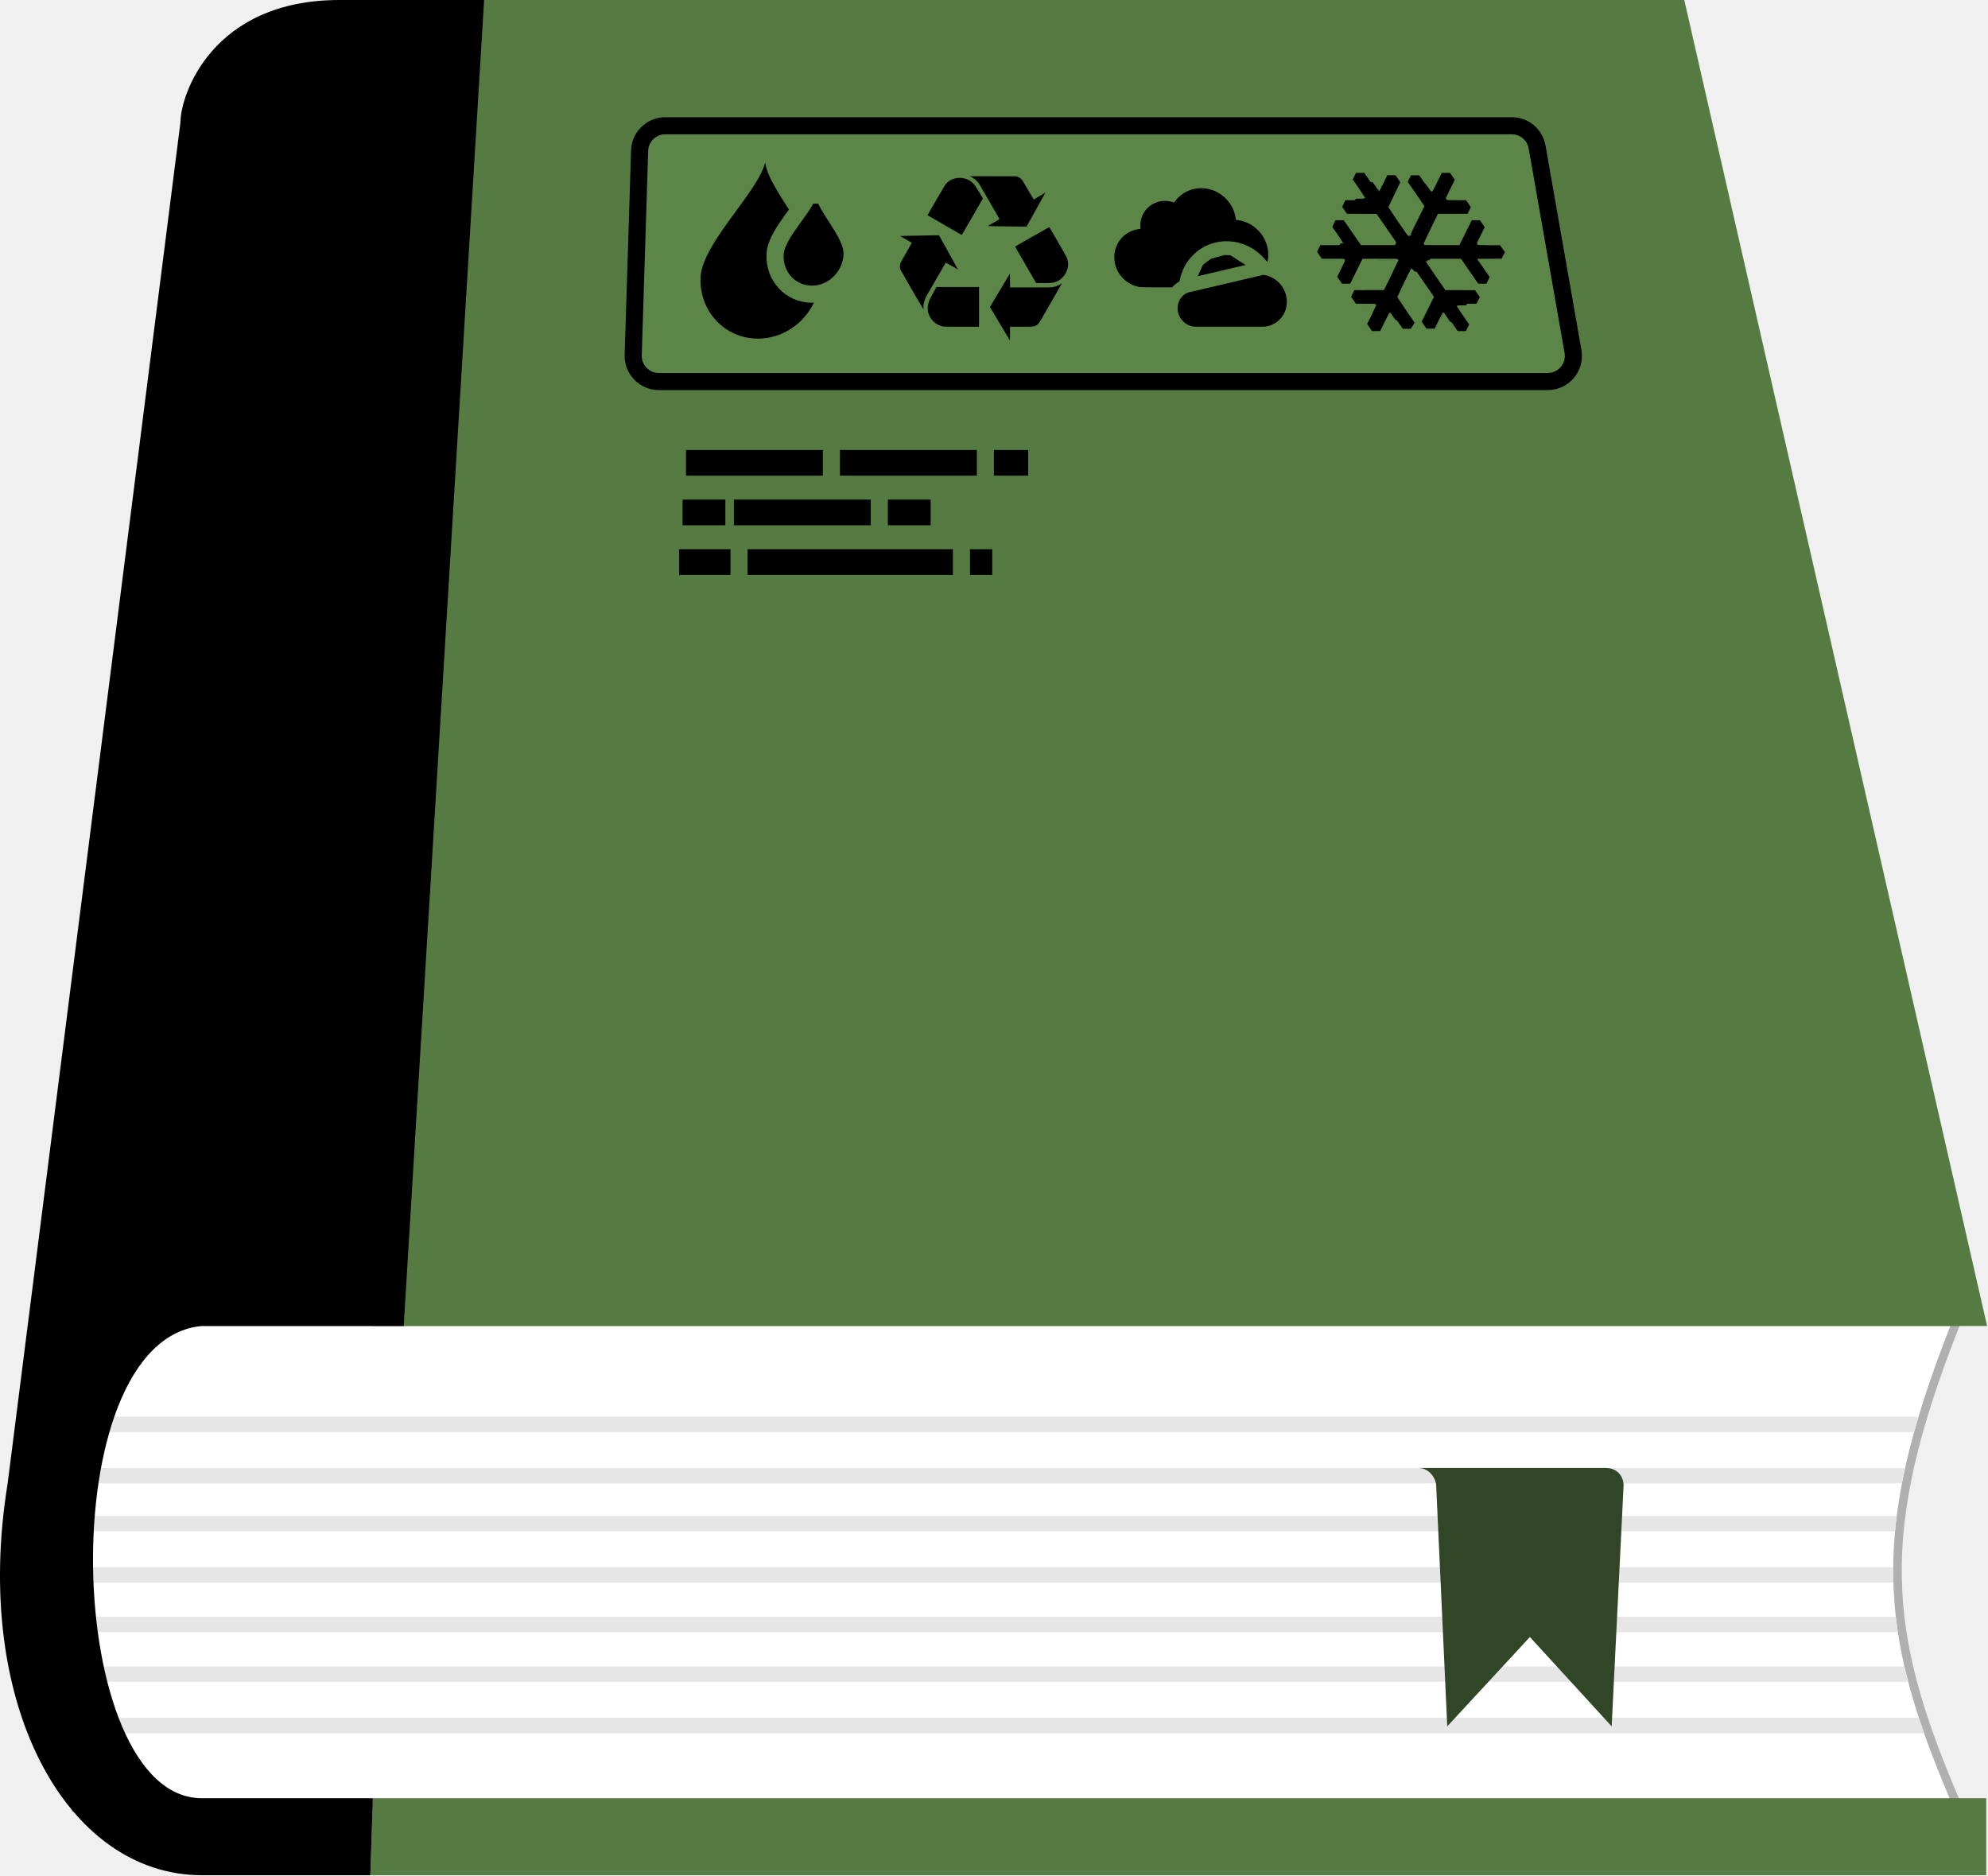
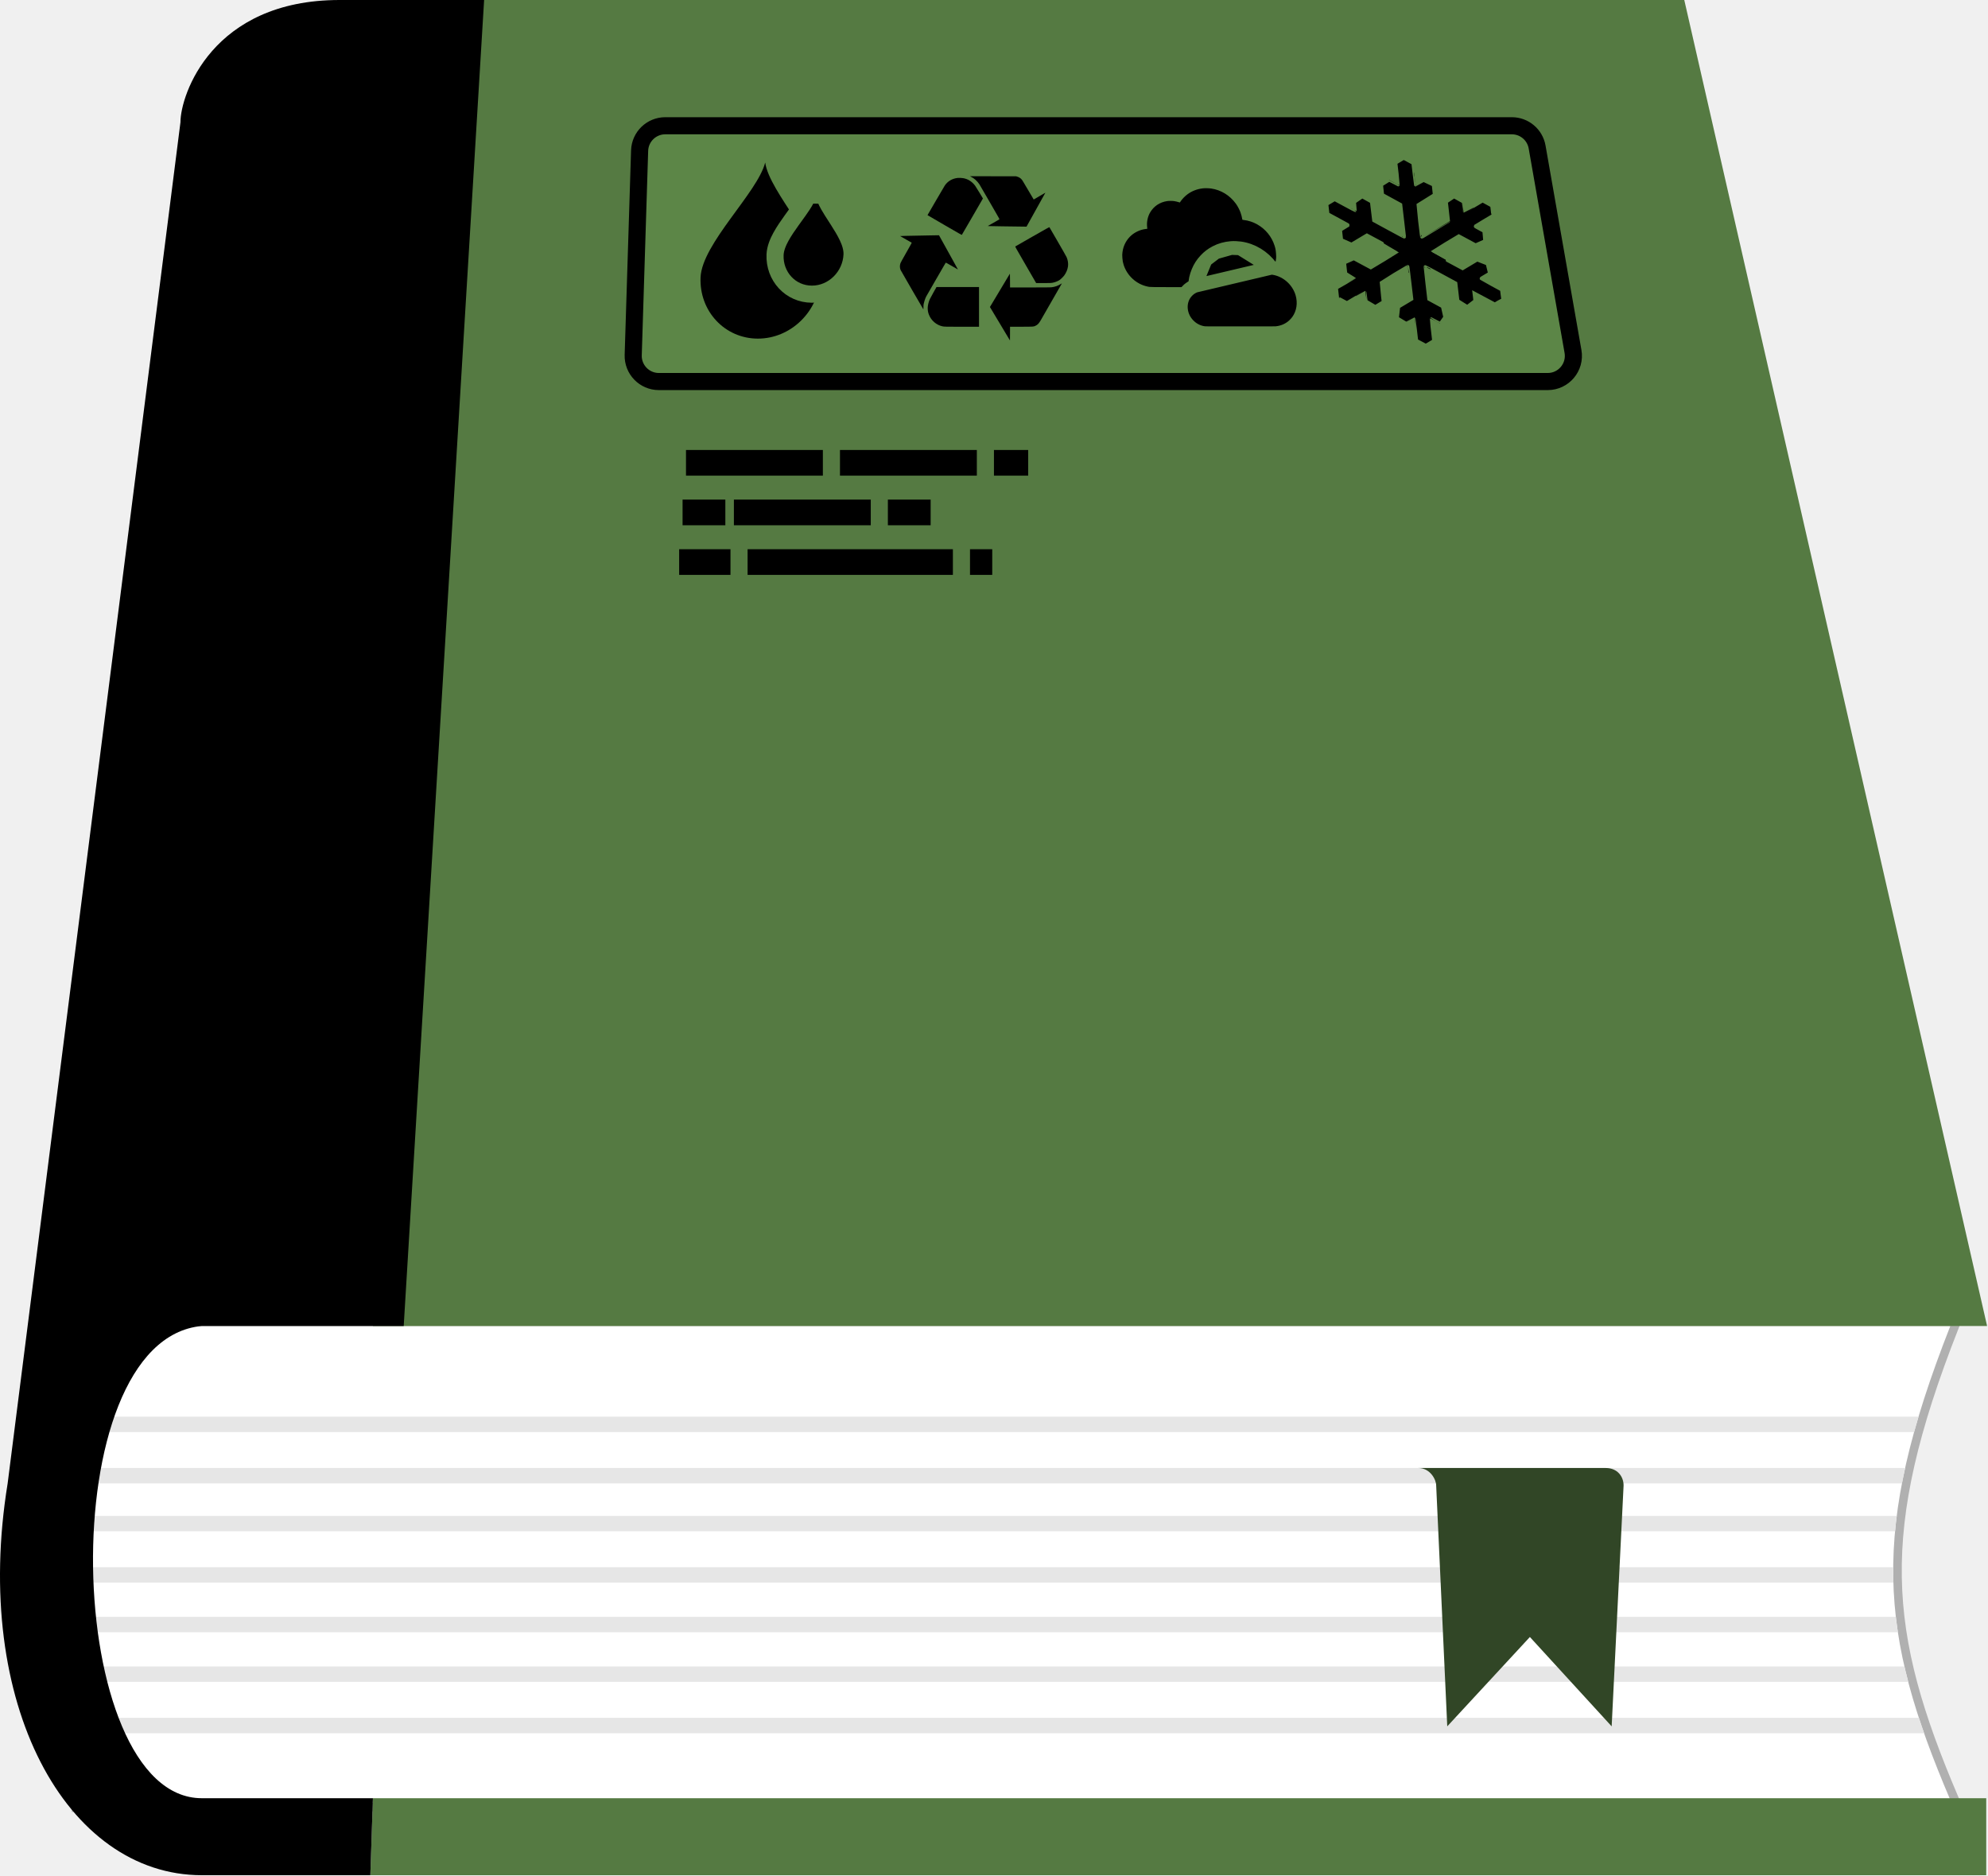
<svg xmlns="http://www.w3.org/2000/svg" width="1162" height="1096" viewBox="0 0 1162 1096" fill="none">
  <path d="M46.971 772.5H44.471V775V1054V1056.5L46.976 1056.5L1139.98 1054.5L1143.75 1054.49L1142.27 1051.02C1121.52 1002.42 1109.83 963.581 1109.12 922.015C1108.41 880.439 1118.69 835.895 1142.3 775.916L1143.64 772.5H1139.97H46.971Z" fill="white" stroke="#B0B0B0" stroke-width="5" />
-   <path fill-rule="evenodd" clip-rule="evenodd" d="M46.971 837V828H1121.39C1120.48 831.038 1119.61 834.038 1118.79 837H46.971ZM46.971 867V858H1113.55C1112.88 861.035 1112.26 864.034 1111.69 867H46.971ZM46.971 895V886H1108.65C1108.27 889.028 1107.94 892.027 1107.67 895H46.971ZM46.971 925V916H1106.59C1106.57 919.016 1106.6 922.015 1106.69 925H46.971ZM46.971 954V945H1108.12C1108.47 948.002 1108.86 951 1109.32 954H46.971ZM46.971 983V974H1113.14C1113.83 976.987 1114.57 979.985 1115.36 983H46.971ZM46.971 1013V1004H1121.58C1122.55 1006.97 1123.57 1009.97 1124.64 1013H46.971Z" fill="#E6E6E6" />
+   <path fill-rule="evenodd" clip-rule="evenodd" d="M46.971 837V828L1121.39 828C1120.48 831.038 1119.61 834.038 1118.79 837H46.971ZM46.971 867V858H1113.55C1112.88 861.035 1112.26 864.034 1111.69 867H46.971ZM46.971 895V886H1108.65C1108.27 889.028 1107.94 892.027 1107.67 895H46.971ZM46.971 925V916H1106.59C1106.57 919.016 1106.6 922.015 1106.69 925H46.971ZM46.971 954V945H1108.12C1108.47 948.002 1108.86 951 1109.32 954H46.971ZM46.971 983V974H1113.14C1113.83 976.987 1114.57 979.985 1115.36 983H46.971ZM46.971 1013V1004H1121.58C1122.55 1006.97 1123.57 1009.97 1124.64 1013H46.971Z" fill="#E6E6E6" />
  <path d="M217.971 1051H1160.97V1096H216.471L217.971 1051Z" fill="#557A42" />
  <path d="M264.971 0H984.471L1161.47 775H217.971L264.971 0Z" fill="#557A42" />
  <path d="M105.471 71.5C105.471 55.5 123.971 -1.55568e-05 198.471 0H282.971L235.971 775H117.971C29.471 783 36.938 1051 117.971 1051H217.971L216.471 1096H117.971C38.971 1096 -16.529 996 4.471 867L105.471 71.5Z" fill="black" />
  <path d="M396.971 328.5H579.971" stroke="black" stroke-width="15" stroke-dasharray="30 10 120 10" />
  <path d="M398.971 299.5H546.971" stroke="black" stroke-width="15" stroke-dasharray="25 5 80 10" />
  <path d="M400.971 270.5H600.971" stroke="black" stroke-width="15" stroke-dasharray="80 10" />
-   <path d="M388.854 73.5H883.676C890.96 73.5 897.191 78.733 898.45 85.906L919.428 205.406C921.04 214.588 913.976 223 904.654 223H385.108C376.64 223 369.85 215.994 370.115 207.53L373.861 88.03C374.115 79.933 380.753 73.5 388.854 73.5Z" fill="#5C8647" stroke="black" stroke-width="10" />
+   <path d="M919.428 205.406C921.04 214.588 913.976 223 904.654 223H385.108C376.64 223 369.85 215.994 370.115 207.53L373.861 88.03C374.115 79.933 380.753 73.5 388.854 73.5H883.676C890.96 73.5 897.191 78.732 898.45 85.906L919.428 205.406Z" fill="#5C8647" stroke="black" stroke-width="10" />
  <path d="M839.456 868.218C839.456 864.812 835.971 858 829 858H938.544C945.515 858 949 863.109 949 868.218L942.029 1009L894.228 956.775L845.929 1009L839.456 868.218Z" fill="#314626" />
  <mask id="path-11-inside-1_302_12" fill="white">
-     <path d="M801.361 194.429C801.144 194.186 798.027 189.633 798.018 189.546C798.013 189.494 799.212 187.009 800.677 184.029C802.152 181.049 803.354 178.598 803.352 178.581C803.351 178.564 800.797 178.538 797.676 178.529L791.994 178.503L790.284 176.027L788.575 173.559L788.806 173.064C788.937 172.794 789.483 171.673 790.022 170.57L791.005 168.563L799.671 168.537L808.337 168.511L812.333 160.395C814.537 155.938 816.337 152.271 816.336 152.254C816.334 152.237 811.986 152.228 806.675 152.237L797.018 152.263L796.733 152.828C796.58 153.14 794.968 156.407 793.151 160.083L789.854 166.773L786.886 166.799L783.907 166.816L782.187 164.331L780.468 161.846L782.788 157.155C784.065 154.565 785.112 152.402 785.123 152.341C785.139 152.237 784.051 152.219 778.625 152.219L772.112 152.211L770.402 149.734L768.7 147.258L769.91 144.79L771.127 142.314H777.64C781.786 142.314 784.14 142.279 784.135 142.227C784.131 142.184 782.652 140.012 780.85 137.405L777.566 132.67L778.783 130.193L780.001 127.717H782.99L785.979 127.726L791.006 134.998L796.033 142.271L805.695 142.297C813.428 142.314 815.354 142.297 815.31 142.21C815.278 142.149 812.748 138.482 809.688 134.06L804.12 126.023L795.447 125.979L786.766 125.936L785.046 123.451L783.335 120.966L784.552 118.481L785.777 115.996L791.456 115.987C794.576 115.987 797.125 115.97 797.122 115.944C797.12 115.918 795.419 113.441 793.332 110.435L789.554 104.97L790.77 102.485L791.988 100.009H794.968H797.948L801.726 105.474C803.804 108.48 805.529 110.93 805.553 110.904C805.586 110.887 806.661 108.741 807.945 106.134L810.269 101.39L813.243 101.416L816.216 101.434L817.935 103.91C819.46 106.117 819.638 106.404 819.557 106.56C819.068 107.464 812.49 120.905 812.497 120.975C812.502 121.027 815.026 124.719 818.116 129.177C822.927 136.128 823.741 137.257 823.815 137.127C824.076 136.667 831.764 120.983 831.743 120.949C831.73 120.914 829.589 117.803 826.979 114.032C824.368 110.253 822.107 106.994 821.954 106.777L821.686 106.378L822.904 103.91L824.122 101.434H827.102H830.073L833.36 106.186C835.162 108.802 836.655 110.939 836.682 110.948C836.708 110.948 837.935 108.48 839.424 105.474L842.123 100L845.096 100.017L848.07 100.043L849.736 102.433C850.727 103.849 851.401 104.892 851.403 104.996C851.395 105.092 850.218 107.542 848.789 110.444C847.351 113.346 846.165 115.787 846.146 115.857C846.113 115.97 846.772 115.987 851.787 116.005L857.461 116.031L859.18 118.507C860.438 120.314 860.875 121.009 860.833 121.114C860.796 121.183 860.241 122.304 859.607 123.59L858.437 125.936L849.78 125.962L841.113 125.979L837.126 134.095C834.922 138.552 833.132 142.227 833.135 142.262C833.138 142.288 837.478 142.306 842.789 142.297L852.428 142.271L856.017 134.998L859.605 127.717H862.585H865.565L867.275 130.193L868.985 132.67L866.825 137.031C865.644 139.438 864.579 141.593 864.461 141.819C864.306 142.114 864.276 142.245 864.357 142.271C864.421 142.297 867.377 142.323 870.92 142.34L877.356 142.358L879.022 144.747C879.932 146.059 880.684 147.18 880.699 147.241C880.704 147.293 880.168 148.431 879.521 149.76L878.323 152.176L871.789 152.219L865.246 152.263L867.865 156.042C869.308 158.119 870.802 160.274 871.182 160.839L871.879 161.846L870.671 164.331L869.453 166.808H866.473L863.494 166.816L858.466 159.535L853.43 152.263L843.769 152.237C837.361 152.228 834.119 152.245 834.152 152.306C834.165 152.35 836.695 156.025 839.766 160.465L845.347 168.546L854.018 168.572L862.698 168.598L864.408 171.074C865.647 172.864 866.104 173.585 866.061 173.681C866.024 173.75 865.47 174.871 864.835 176.157L863.675 178.503L858.006 178.529C854.895 178.538 852.348 178.572 852.351 178.598C852.353 178.624 853.471 180.258 854.832 182.222C856.194 184.194 857.893 186.644 858.601 187.678L859.9 189.555L858.682 192.023L857.455 194.49L854.494 194.507L851.525 194.534L847.747 189.06C845.659 186.045 843.942 183.586 843.915 183.586C843.88 183.586 842.805 185.732 841.523 188.347L839.173 193.1H836.21H833.248L831.538 190.624C830.065 188.504 829.835 188.13 829.898 187.974C829.941 187.878 831.356 185.002 833.041 181.587C834.726 178.173 836.309 174.967 836.557 174.463L837.009 173.542L831.369 165.4C828.277 160.925 825.715 157.285 825.684 157.328C825.559 157.476 817.718 173.463 817.726 173.542C817.731 173.594 819.977 176.878 822.72 180.84C825.464 184.811 827.717 188.078 827.729 188.104C827.741 188.139 827.198 189.286 826.527 190.65L825.294 193.143H822.366H819.43L819.205 192.822C819.082 192.648 817.599 190.511 815.91 188.069C814.221 185.628 812.805 183.638 812.762 183.647C812.719 183.655 811.48 186.097 810.015 189.077L807.345 194.49L804.403 194.516C802.108 194.534 801.43 194.507 801.361 194.429Z" />
+     <path d="M781.213 168.41C781.178 168.485 781.766 173.749 781.844 174.056C781.868 174.154 782.478 174.512 784.597 175.639L787.317 177.08L792.481 173.991C795.321 172.288 797.682 170.912 797.726 170.926C797.769 170.94 798.076 173.268 798.407 176.099L803.896 179.327L808.624 176.468C808.519 175.567 808.407 174.597 808.289 173.587C807.749 168.991 807.328 165.195 807.349 165.15C807.381 165.082 822.595 155.937 822.784 155.879C822.834 155.859 823.368 160.103 823.972 165.29L825.083 174.736L824.207 175.262C823.726 175.55 820.666 177.379 817.407 179.327L816.656 185.952L821.824 189.059C824.312 187.562 826.375 186.346 826.407 186.363C826.432 186.377 826.78 189.236 827.191 192.734L827.926 199.078L830.67 200.533L833.401 201.99L835.765 200.587L838.121 199.18L837.865 197.002C837.732 195.807 837.396 192.964 837.131 190.678C836.862 188.399 836.651 186.511 836.662 186.488C836.673 186.465 839.033 187.703 841.898 189.243L844.625 185.371L843.218 179.139L835.253 174.805L834.165 165.438C833.563 160.289 833.075 156.033 833.085 155.991C833.086 155.925 836.075 157.522 841.964 160.715L850.837 165.539L851.828 173.976L852.04 175.799L857.64 179.327L862.221 175.799L861.703 171.413L873.774 177.843L876.084 176.468C877.345 175.705 878.408 175.043 878.429 174.998C878.446 174.941 878.316 173.653 878.135 172.13L877.798 169.352L871.889 166.139C868.639 164.363 865.933 162.872 865.888 162.819C865.826 162.758 865.919 162.667 866.209 162.502C866.431 162.377 868.489 161.148 870.78 159.772L869.402 154.141L863.415 151.806L854.917 156.889L846.039 152.119C841.15 149.486 837.167 147.314 837.178 147.291C837.192 147.261 840.678 145.153 844.936 142.612L852.665 137.973L860.645 142.268L862.493 143.26L867.968 140.858L867.475 135.142C862.871 132.635 862.274 132.293 862.36 132.217C862.413 132.17 864.726 130.768 867.501 129.115C870.268 127.458 872.576 126.044 872.632 125.97C872.682 125.884 872.585 124.698 872.382 123.05L872.046 120.272L869.324 118.773L866.598 117.281L861.376 120.405C858.502 122.117 856.138 123.52 856.114 123.507C856.093 123.487 855.791 121.001 855.442 117.971L849.905 114.869L845.27 117.971C845.387 118.974 845.515 120.067 845.647 121.2C846.16 125.574 846.572 129.177 846.566 129.211C846.568 129.25 831.648 138.223 831.177 138.469C831.043 138.538 830.86 137.212 829.915 129.15C829.304 123.977 828.832 119.71 828.853 119.665C828.872 119.625 834.462 116.249 838.51 113.821L837.886 108.039L832.094 105.295C829.609 106.783 827.546 108 827.507 107.997C827.472 108.007 827.112 105.15 826.706 101.665L825.967 95.328L820.485 92.365L818.126 93.78L815.763 95.202L816.502 101.539C816.917 105.029 817.242 107.895 817.231 107.918C817.221 107.94 814.868 106.687 811.998 105.136L807.388 108.039L808.012 113.821L818.622 119.619L819.719 128.944C820.321 134.073 820.812 138.322 820.811 138.388C820.808 138.481 819.027 137.537 811.924 133.679L803.052 128.855L801.726 117.924L796.224 114.869L791.61 118.078C791.919 120.759 792.147 122.87 792.131 122.904C792.109 122.949 789.927 121.807 786.114 119.746L780.125 116.509L777.765 117.924L775.418 119.336L775.743 122.202L776.076 125.072L782.062 128.317C787.052 131.014 788.044 131.57 787.977 131.647C787.936 131.691 785.89 132.935 783.421 134.413L784.048 140.222L789.984 142.852L791.485 141.953C794.996 139.858 798.114 137.994 798.411 137.815L798.956 137.496L807.85 142.275C812.739 144.908 816.733 147.077 816.726 147.092C816.719 147.107 813.228 149.203 808.97 151.744L801.233 156.379L791.335 151.064L785.797 153.536L786.414 159.252C789.28 160.811 791.615 162.101 791.608 162.116C791.601 162.131 789.268 163.532 786.421 165.231C783.581 166.934 781.235 168.365 781.213 168.41Z" />
  </mask>
-   <path d="M801.361 194.429C801.144 194.186 798.027 189.633 798.018 189.546C798.013 189.494 799.212 187.009 800.677 184.029C802.152 181.049 803.354 178.598 803.352 178.581C803.351 178.564 800.797 178.538 797.676 178.529L791.994 178.503L790.284 176.027L788.575 173.559L788.806 173.064C788.937 172.794 789.483 171.673 790.022 170.57L791.005 168.563L799.671 168.537L808.337 168.511L812.333 160.395C814.537 155.938 816.337 152.271 816.336 152.254C816.334 152.237 811.986 152.228 806.675 152.237L797.018 152.263L796.733 152.828C796.58 153.14 794.968 156.407 793.151 160.083L789.854 166.773L786.886 166.799L783.907 166.816L782.187 164.331L780.468 161.846L782.788 157.155C784.065 154.565 785.112 152.402 785.123 152.341C785.139 152.237 784.051 152.219 778.625 152.219L772.112 152.211L770.402 149.734L768.7 147.258L769.91 144.79L771.127 142.314H777.64C781.786 142.314 784.14 142.279 784.135 142.227C784.131 142.184 782.652 140.012 780.85 137.405L777.566 132.67L778.783 130.193L780.001 127.717H782.99L785.979 127.726L791.006 134.998L796.033 142.271L805.695 142.297C813.428 142.314 815.354 142.297 815.31 142.21C815.278 142.149 812.748 138.482 809.688 134.06L804.12 126.023L795.447 125.979L786.766 125.936L785.046 123.451L783.335 120.966L784.552 118.481L785.777 115.996L791.456 115.987C794.576 115.987 797.125 115.97 797.122 115.944C797.12 115.918 795.419 113.441 793.332 110.435L789.554 104.97L790.77 102.485L791.988 100.009H794.968H797.948L801.726 105.474C803.804 108.48 805.529 110.93 805.553 110.904C805.586 110.887 806.661 108.741 807.945 106.134L810.269 101.39L813.243 101.416L816.216 101.434L817.935 103.91C819.46 106.117 819.638 106.404 819.557 106.56C819.068 107.464 812.49 120.905 812.497 120.975C812.502 121.027 815.026 124.719 818.116 129.177C822.927 136.128 823.741 137.257 823.815 137.127C824.076 136.667 831.764 120.983 831.743 120.949C831.73 120.914 829.589 117.803 826.979 114.032C824.368 110.253 822.107 106.994 821.954 106.777L821.686 106.378L822.904 103.91L824.122 101.434H827.102H830.073L833.36 106.186C835.162 108.802 836.655 110.939 836.682 110.948C836.708 110.948 837.935 108.48 839.424 105.474L842.123 100L845.096 100.017L848.07 100.043L849.736 102.433C850.727 103.849 851.401 104.892 851.403 104.996C851.395 105.092 850.218 107.542 848.789 110.444C847.351 113.346 846.165 115.787 846.146 115.857C846.113 115.97 846.772 115.987 851.787 116.005L857.461 116.031L859.18 118.507C860.438 120.314 860.875 121.009 860.833 121.114C860.796 121.183 860.241 122.304 859.607 123.59L858.437 125.936L849.78 125.962L841.113 125.979L837.126 134.095C834.922 138.552 833.132 142.227 833.135 142.262C833.138 142.288 837.478 142.306 842.789 142.297L852.428 142.271L856.017 134.998L859.605 127.717H862.585H865.565L867.275 130.193L868.985 132.67L866.825 137.031C865.644 139.438 864.579 141.593 864.461 141.819C864.306 142.114 864.276 142.245 864.357 142.271C864.421 142.297 867.377 142.323 870.92 142.34L877.356 142.358L879.022 144.747C879.932 146.059 880.684 147.18 880.699 147.241C880.704 147.293 880.168 148.431 879.521 149.76L878.323 152.176L871.789 152.219L865.246 152.263L867.865 156.042C869.308 158.119 870.802 160.274 871.182 160.839L871.879 161.846L870.671 164.331L869.453 166.808H866.473L863.494 166.816L858.466 159.535L853.43 152.263L843.769 152.237C837.361 152.228 834.119 152.245 834.152 152.306C834.165 152.35 836.695 156.025 839.766 160.465L845.347 168.546L854.018 168.572L862.698 168.598L864.408 171.074C865.647 172.864 866.104 173.585 866.061 173.681C866.024 173.75 865.47 174.871 864.835 176.157L863.675 178.503L858.006 178.529C854.895 178.538 852.348 178.572 852.351 178.598C852.353 178.624 853.471 180.258 854.832 182.222C856.194 184.194 857.893 186.644 858.601 187.678L859.9 189.555L858.682 192.023L857.455 194.49L854.494 194.507L851.525 194.534L847.747 189.06C845.659 186.045 843.942 183.586 843.915 183.586C843.88 183.586 842.805 185.732 841.523 188.347L839.173 193.1H836.21H833.248L831.538 190.624C830.065 188.504 829.835 188.13 829.898 187.974C829.941 187.878 831.356 185.002 833.041 181.587C834.726 178.173 836.309 174.967 836.557 174.463L837.009 173.542L831.369 165.4C828.277 160.925 825.715 157.285 825.684 157.328C825.559 157.476 817.718 173.463 817.726 173.542C817.731 173.594 819.977 176.878 822.72 180.84C825.464 184.811 827.717 188.078 827.729 188.104C827.741 188.139 827.198 189.286 826.527 190.65L825.294 193.143H822.366H819.43L819.205 192.822C819.082 192.648 817.599 190.511 815.91 188.069C814.221 185.628 812.805 183.638 812.762 183.647C812.719 183.655 811.48 186.097 810.015 189.077L807.345 194.49L804.403 194.516C802.108 194.534 801.43 194.507 801.361 194.429Z" fill="black" stroke="#5C8647" stroke-width="2" mask="url(#path-11-inside-1_302_12)" />
-   <path d="M479.48 162.147C478.663 181.899 462.33 197.912 443 197.912C423.67 197.912 408.663 181.899 409.48 162.147C410.298 142.394 442.849 112.537 447.259 95C449.757 112.537 480.298 142.394 479.48 162.147Z" fill="black" />
-   <path d="M481.888 114.089L472.079 113.966C471.753 115.271 470.756 117.244 468.95 120.001C467.624 122.026 466.089 124.144 464.437 126.423C463.897 127.169 463.344 127.931 462.782 128.714C460.575 131.785 458.265 135.107 456.479 138.367C454.736 141.547 453.181 145.207 453.029 148.882C452.509 161.461 461.998 171.934 474.575 171.934C487.152 171.934 497.509 161.461 498.029 148.882C498.182 145.191 496.905 141.521 495.407 138.345C493.872 135.088 491.814 131.766 489.851 128.7C489.409 128.01 488.973 127.334 488.546 126.672C487.014 124.299 485.595 122.101 484.408 120.013C482.844 117.262 482.063 115.331 481.888 114.089Z" fill="black" stroke="#5C8647" stroke-width="10" />
+   <path d="M781.213 168.41C781.178 168.485 781.766 173.749 781.844 174.056C781.868 174.154 782.478 174.512 784.597 175.639L787.317 177.08L792.481 173.991C795.321 172.288 797.682 170.912 797.726 170.926C797.769 170.94 798.076 173.268 798.407 176.099L803.896 179.327L808.624 176.468C808.519 175.567 808.407 174.597 808.289 173.587C807.749 168.991 807.328 165.195 807.349 165.15C807.381 165.082 822.595 155.937 822.784 155.879C822.834 155.859 823.368 160.103 823.972 165.29L825.083 174.736L824.207 175.262C823.726 175.55 820.666 177.379 817.407 179.327L816.656 185.952L821.824 189.059C824.312 187.562 826.375 186.346 826.407 186.363C826.432 186.377 826.78 189.236 827.191 192.734L827.926 199.078L830.67 200.533L833.401 201.99L835.765 200.587L838.121 199.18L837.865 197.002C837.732 195.807 837.396 192.964 837.131 190.678C836.862 188.399 836.651 186.511 836.662 186.488C836.673 186.465 839.033 187.703 841.898 189.243L844.625 185.371L843.218 179.139L835.253 174.805L834.165 165.438C833.563 160.289 833.075 156.033 833.085 155.991C833.086 155.925 836.075 157.522 841.964 160.715L850.837 165.539L851.828 173.976L852.04 175.799L857.64 179.327L862.221 175.799L861.703 171.413L873.774 177.843L876.084 176.468C877.345 175.705 878.408 175.043 878.429 174.998C878.446 174.941 878.316 173.653 878.135 172.13L877.798 169.352L871.889 166.139C868.639 164.363 865.933 162.872 865.888 162.819C865.826 162.758 865.919 162.667 866.209 162.502C866.431 162.377 868.489 161.148 870.78 159.772L869.402 154.141L863.415 151.806L854.917 156.889L846.039 152.119C841.15 149.486 837.167 147.314 837.178 147.291C837.192 147.261 840.678 145.153 844.936 142.612L852.665 137.973L860.645 142.268L862.493 143.26L867.968 140.858L867.475 135.142C862.871 132.635 862.274 132.293 862.36 132.217C862.413 132.17 864.726 130.768 867.501 129.115C870.268 127.458 872.576 126.044 872.632 125.97C872.682 125.884 872.585 124.698 872.382 123.05L872.046 120.272L869.324 118.773L866.598 117.281L861.376 120.405C858.502 122.117 856.138 123.52 856.114 123.507C856.093 123.487 855.791 121.001 855.442 117.971L849.905 114.869L845.27 117.971C845.387 118.974 845.515 120.067 845.647 121.2C846.16 125.574 846.572 129.177 846.566 129.211C846.568 129.25 831.648 138.223 831.177 138.469C831.043 138.538 830.86 137.212 829.915 129.15C829.304 123.977 828.832 119.71 828.853 119.665C828.872 119.625 834.462 116.249 838.51 113.821L837.886 108.039L832.094 105.295C829.609 106.783 827.546 108 827.507 107.997C827.472 108.007 827.112 105.15 826.706 101.665L825.967 95.328L820.485 92.365L818.126 93.78L815.763 95.202L816.502 101.539C816.917 105.029 817.242 107.895 817.231 107.918C817.221 107.94 814.868 106.687 811.998 105.136L807.388 108.039L808.012 113.821L818.622 119.619L819.719 128.944C820.321 134.073 820.812 138.322 820.811 138.388C820.808 138.481 819.027 137.537 811.924 133.679L803.052 128.855L801.726 117.924L796.224 114.869L791.61 118.078C791.919 120.759 792.147 122.87 792.131 122.904C792.109 122.949 789.927 121.807 786.114 119.746L780.125 116.509L777.765 117.924L775.418 119.336L775.743 122.202L776.076 125.072L782.062 128.317C787.052 131.014 788.044 131.57 787.977 131.647C787.936 131.691 785.89 132.935 783.421 134.413L784.048 140.222L789.984 142.852L791.485 141.953C794.996 139.858 798.114 137.994 798.411 137.815L798.956 137.496L807.85 142.275C812.739 144.908 816.733 147.077 816.726 147.092C816.719 147.107 813.228 149.203 808.97 151.744L801.233 156.379L791.335 151.064L785.797 153.536L786.414 159.252C789.28 160.811 791.615 162.101 791.608 162.116C791.601 162.131 789.268 163.532 786.421 165.231C783.581 166.934 781.235 168.365 781.213 168.41Z" fill="black" stroke="#5C8647" stroke-width="2" mask="url(#path-11-inside-1_302_12)" />
+   <path d="M703.081 110.081C699.704 110.475 696.68 111.638 694.085 113.561C692.497 114.73 690.943 116.357 689.926 117.914C689.781 118.139 689.648 118.336 689.642 118.35C689.629 118.364 689.356 118.294 689.039 118.188C688.196 117.921 687.171 117.674 686.281 117.54C685.213 117.378 683.158 117.378 682.129 117.54C677.878 118.202 674.419 120.52 672.287 124.119C670.819 126.606 670.164 129.818 670.511 132.776L670.623 133.706L670.4 133.741C670.275 133.762 669.899 133.812 669.55 133.854C666.669 134.206 663.617 135.558 661.368 137.481C658.496 139.94 656.618 143.44 656.103 147.307C655.932 148.596 655.915 149.223 656.039 150.794C656.167 152.506 656.331 153.386 656.782 154.816C658.809 161.148 664.209 166.079 670.638 167.453C672.555 167.861 670.653 167.84 701.183 167.84C727.969 167.84 729.411 167.833 730.204 167.713C734.721 167.03 738.433 165.086 741.279 161.909C742.202 160.888 742.682 160.24 743.351 159.12C744.81 156.683 745.651 153.992 745.895 150.935C745.96 150.118 745.953 149.646 745.842 148.153C745.694 146.166 745.509 145.194 744.977 143.525C743.323 138.327 739.736 133.924 734.922 131.184C732.475 129.79 729.719 128.888 726.958 128.571C726.127 128.472 726.12 128.472 726.081 127.944C726.031 127.275 725.454 125.105 725.036 124.028C724.381 122.316 723.318 120.337 722.331 118.991C718.79 114.152 713.716 111.039 707.973 110.187C706.656 109.989 704.295 109.94 703.081 110.081Z" fill="black" />
+   <path d="M710.628 147.515L710.621 147.519C708.234 148.78 706.47 150.115 704.641 152.077L710.628 147.515ZM710.628 147.515C713.387 146.065 716.361 145.23 719.642 144.966M710.628 147.515L719.642 144.966M698.52 167.037C698.616 164.102 699.177 161.533 700.314 158.801C701.391 156.206 702.733 154.119 704.64 152.077L698.52 167.037ZM698.52 167.037C697.078 167.598 695.735 168.406 694.613 169.397L694.606 169.403C693.937 169.996 692.929 171.142 692.429 171.896C688.794 177.369 689.688 185.013 694.639 190.055C696.973 192.438 699.726 193.916 702.909 194.545C703.849 194.732 704.542 194.738 706.973 194.759C707.184 194.761 707.409 194.763 707.648 194.766L707.667 194.766H707.686H711.178H728.178C733.26 194.766 737.562 194.761 740.63 194.752C742.163 194.747 743.392 194.742 744.259 194.736C744.691 194.732 745.04 194.729 745.293 194.725C745.303 194.725 745.315 194.725 745.329 194.725C745.467 194.723 745.8 194.719 746.044 194.695L746.044 194.695C749.959 194.305 753.396 192.803 756.217 190.255L756.225 190.248C756.944 189.595 758.065 188.336 758.623 187.563L758.627 187.557L758.632 187.55C761.888 182.995 762.793 177.021 761.107 171.368C758.692 163.271 751.34 157.192 743.143 156.499M698.52 167.037L743.143 156.499M743.143 156.499C743.036 156.347 742.931 156.2 742.835 156.068L742.831 156.061L742.826 156.055C738.487 150.122 731.901 146.108 724.841 145.144L743.143 156.499ZM719.642 144.966C721.226 144.839 723.136 144.911 724.839 145.144L719.642 144.966Z" fill="black" stroke="#5C8647" stroke-width="8" />
  <path d="M567.401 103.239C569.361 104.169 571.12 105.721 572.465 107.719C572.672 108.018 575.093 112.191 577.851 116.985C580.61 121.78 583.176 126.236 583.552 126.889C583.929 127.543 584.221 128.111 584.198 128.157C584.182 128.203 582.638 129.102 580.771 130.163L577.367 132.084L577.936 132.137C578.251 132.16 581.839 132.23 585.919 132.283C589.999 132.329 594.832 132.399 596.661 132.422L599.988 132.468L600.134 132.237C600.587 131.477 611.052 112.659 611.029 112.636C611.014 112.621 609.485 113.512 607.633 114.603C605.781 115.702 604.245 116.601 604.214 116.601C604.191 116.593 602.8 114.257 601.133 111.399C599.465 108.541 597.898 105.898 597.652 105.529C596.884 104.361 595.839 103.6 594.471 103.208L593.872 103.039L580.387 103.016L566.902 103.001L567.401 103.239Z" fill="black" />
  <path d="M559.756 104C556.606 104.338 553.924 105.921 552.234 108.441C551.957 108.848 549.575 112.913 546.932 117.469L542.137 125.744L542.76 126.113C543.105 126.321 547.6 128.933 552.748 131.93C560.609 136.494 562.122 137.354 562.207 137.262C562.261 137.201 564.704 133.006 567.632 127.934C570.567 122.863 573.318 118.107 573.748 117.354L574.532 116.002L572.503 112.605C571.389 110.738 570.236 108.894 569.944 108.51C568.131 106.097 565.741 104.591 562.96 104.123C562.107 103.977 560.547 103.915 559.756 104Z" fill="black" />
  <path d="M603.468 138.299C598.059 141.388 593.556 143.97 593.472 144.031C593.318 144.147 593.479 144.431 599.473 154.788L605.635 165.43L609.661 165.453C613.956 165.469 614.656 165.43 616 165.077C617.422 164.708 618.697 164.132 619.612 163.456C620.28 162.964 621.571 161.665 622.032 161.028C623.246 159.345 623.991 157.547 624.252 155.68C624.483 154.012 624.206 152.115 623.476 150.393C623.269 149.909 621.248 146.344 618.305 141.265C615.654 136.678 613.442 132.875 613.395 132.805C613.319 132.698 611.982 133.443 603.468 138.299Z" fill="black" />
  <path d="M543.658 137.585C538.564 137.692 532.409 137.808 529.19 137.861C527.469 137.884 526.086 137.938 526.116 137.969C526.155 138.007 527.684 138.883 529.52 139.921C531.357 140.966 532.893 141.842 532.924 141.872C532.963 141.911 531.533 144.485 529.751 147.597C527.607 151.362 526.454 153.444 526.332 153.813C525.863 155.211 525.894 156.525 526.408 157.808C526.554 158.154 539.54 180.621 539.74 180.852C539.763 180.882 539.77 180.444 539.755 179.876C539.732 179.307 539.763 178.554 539.809 178.208C540.001 176.841 540.715 174.582 541.33 173.36C541.43 173.153 543.597 169.388 546.148 164.985C548.691 160.582 551.196 156.248 551.711 155.365C552.226 154.474 552.694 153.682 552.748 153.598C552.856 153.459 553.002 153.528 556.19 155.357C558.027 156.41 559.61 157.324 559.717 157.393C559.894 157.509 559.902 157.509 559.848 157.37C559.809 157.286 557.327 152.783 554.315 147.358L548.845 137.5L547.692 137.516C547.062 137.516 545.241 137.554 543.658 137.585Z" fill="black" />
  <path d="M590.213 160.09C590.136 160.198 587.501 164.593 584.351 169.864L578.619 179.438L584.481 189.219L590.336 199L590.359 194.997L590.375 190.986L597.044 190.963C604.405 190.933 604.021 190.956 605.189 190.433C606.526 189.834 607.233 189.073 608.447 186.968C608.938 186.107 611.866 181.013 614.947 175.634C618.036 170.264 620.595 165.792 620.648 165.707C620.71 165.592 620.549 165.661 620.095 165.961C618.42 167.044 616.568 167.697 614.486 167.92C613.987 167.974 609.814 168.004 602.054 168.004H590.375L590.359 163.948C590.336 160.159 590.329 159.914 590.213 160.09Z" fill="black" />
  <path d="M545.541 171.055C543.581 174.559 543.266 175.196 542.859 176.556C542.022 179.338 542.052 181.574 542.974 183.948C544.281 187.321 547.3 189.934 550.781 190.71C551.941 190.963 552.625 190.979 562.422 190.979H572.242V179.376V167.774H559.809H547.385L545.541 171.055Z" fill="black" />
-   <path d="M700.077 110.081C696.684 110.477 693.612 111.641 690.938 113.569C689.301 114.741 687.68 116.371 686.599 117.931C686.444 118.157 686.303 118.355 686.296 118.369C686.283 118.383 686.013 118.313 685.7 118.207C684.868 117.938 683.853 117.691 682.969 117.557C681.908 117.395 679.853 117.395 678.817 117.557C674.538 118.221 670.983 120.543 668.703 124.151C667.131 126.643 666.343 129.862 666.568 132.827L666.641 133.759L666.417 133.794C666.291 133.815 665.912 133.865 665.562 133.907C662.667 134.26 659.559 135.615 657.23 137.543C654.256 140.006 652.233 143.515 651.558 147.39C651.333 148.682 651.291 149.311 651.35 150.885C651.406 152.6 651.534 153.483 651.926 154.916C653.691 161.262 658.886 166.204 665.259 167.581C667.158 167.99 665.257 167.969 695.787 167.969C722.573 167.969 724.016 167.962 724.814 167.842C729.359 167.157 733.151 165.209 736.129 162.025C737.095 161.001 737.601 160.352 738.317 159.229C739.876 156.787 740.829 154.09 741.199 151.026C741.299 150.207 741.311 149.734 741.262 148.238C741.196 146.247 741.052 145.273 740.588 143.6C739.149 138.39 735.745 133.978 731.045 131.231C728.655 129.834 725.937 128.93 723.189 128.612C722.362 128.514 722.355 128.514 722.338 127.984C722.315 127.313 721.828 125.139 721.455 124.059C720.871 122.344 719.89 120.36 718.959 119.011C715.618 114.162 710.673 111.041 704.965 110.187C703.657 109.99 701.297 109.94 700.077 110.081Z" fill="black" />
-   <path d="M706.074 147.599L706.067 147.602C703.627 148.866 701.808 150.205 699.898 152.17L706.074 147.599ZM706.074 147.599C708.893 146.145 711.902 145.308 715.194 145.044M706.074 147.599L715.194 145.044M693.157 167.164C693.375 164.222 694.042 161.648 695.292 158.909C696.477 156.309 697.906 154.217 699.897 152.171L693.157 167.164ZM693.157 167.164C691.692 167.726 690.316 168.536 689.152 169.529L689.145 169.535C688.452 170.13 687.396 171.278 686.865 172.034C683.004 177.518 683.581 185.179 688.323 190.233C690.559 192.622 693.25 194.103 696.407 194.733C697.339 194.92 698.033 194.926 700.462 194.948C700.673 194.95 700.898 194.952 701.137 194.954L701.156 194.954H701.175H704.668H721.667C726.749 194.954 731.051 194.949 734.119 194.94C735.653 194.936 736.882 194.93 737.749 194.924C738.181 194.921 738.53 194.918 738.784 194.914C738.794 194.914 738.806 194.914 738.819 194.913C738.958 194.912 739.291 194.908 739.536 194.884L739.536 194.884C743.467 194.493 746.966 192.987 749.893 190.433L749.901 190.427C750.647 189.772 751.82 188.51 752.41 187.736L752.415 187.729L752.42 187.723C755.865 183.157 757.017 177.17 755.565 171.504C753.486 163.389 746.385 157.297 738.217 156.602M693.157 167.164L738.217 156.602M738.217 156.602C738.116 156.45 738.017 156.302 737.927 156.171L737.923 156.164L737.918 156.157C733.825 150.212 727.406 146.189 720.385 145.222L738.217 156.602ZM715.194 145.044C716.783 144.916 718.69 144.988 720.383 145.222L715.194 145.044Z" fill="black" stroke="#5C8647" stroke-width="8" />
+   <path d="M479.48 162.147C478.663 181.899 462.33 197.912 443 197.912C423.67 197.912 408.663 181.899 409.48 162.147C410.298 142.394 442.849 112.537 447.259 95C449.757 112.537 480.298 142.394 479.48 162.147Z" fill="black" />
+   <path d="M481.888 114.089L472.079 113.966C471.753 115.271 470.756 117.244 468.95 120.001C467.624 122.026 466.089 124.144 464.437 126.423C463.897 127.169 463.344 127.931 462.782 128.714C460.575 131.785 458.265 135.107 456.479 138.367C454.736 141.547 453.181 145.207 453.029 148.882C452.509 161.461 461.998 171.934 474.575 171.934C487.152 171.934 497.509 161.461 498.029 148.882C498.182 145.191 496.905 141.521 495.407 138.345C493.872 135.088 491.814 131.766 489.851 128.7C489.409 128.01 488.973 127.334 488.546 126.672C487.014 124.299 485.595 122.101 484.408 120.013C482.844 117.262 482.063 115.331 481.888 114.089Z" fill="black" stroke="#5C8647" stroke-width="10" />
</svg>
